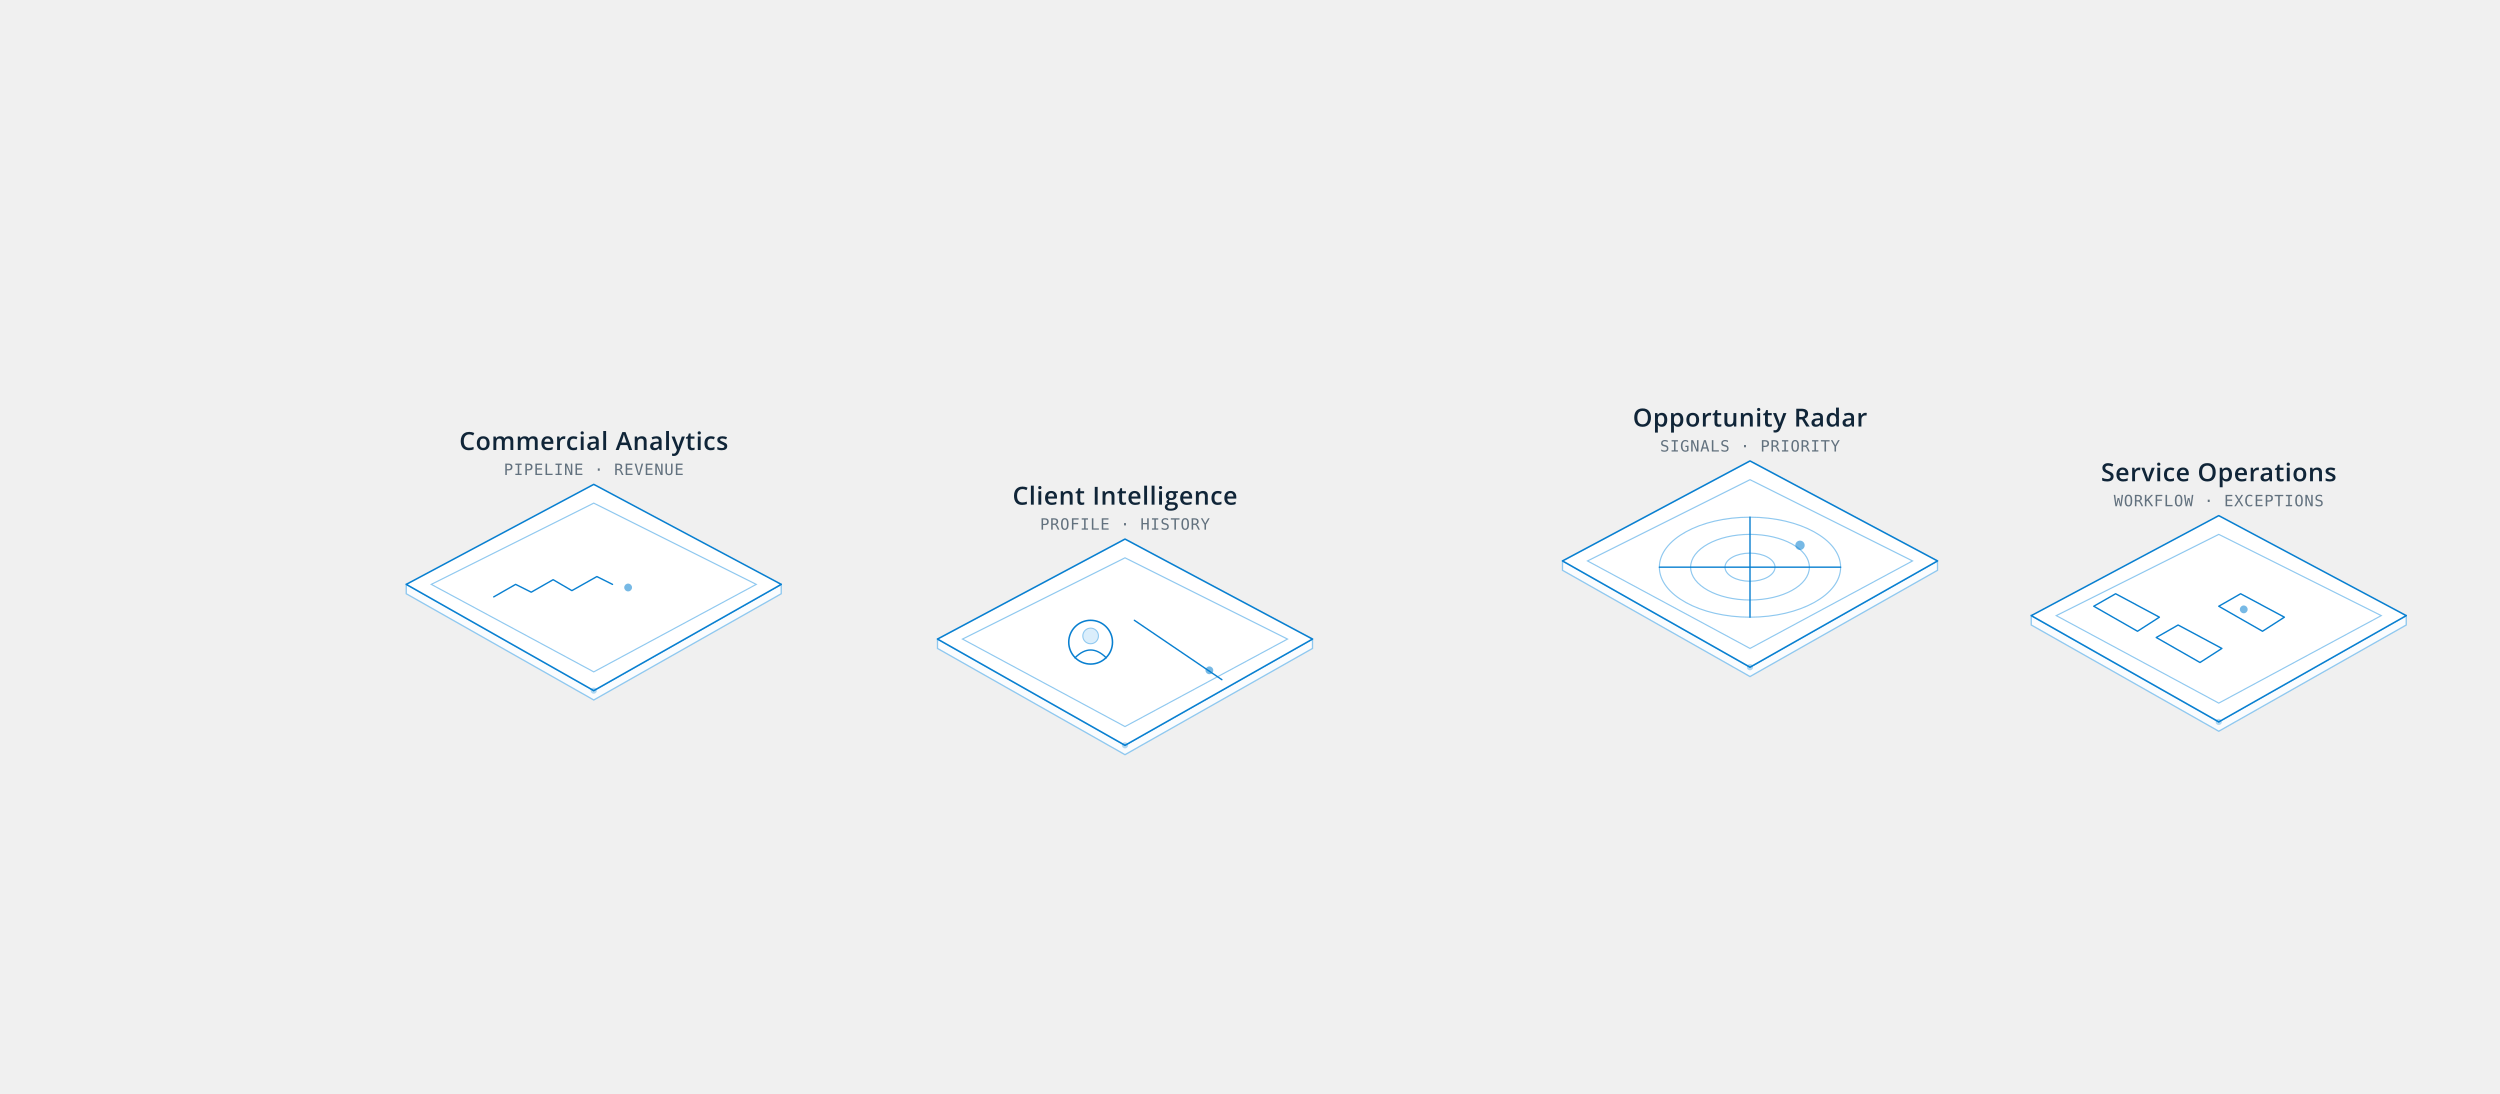
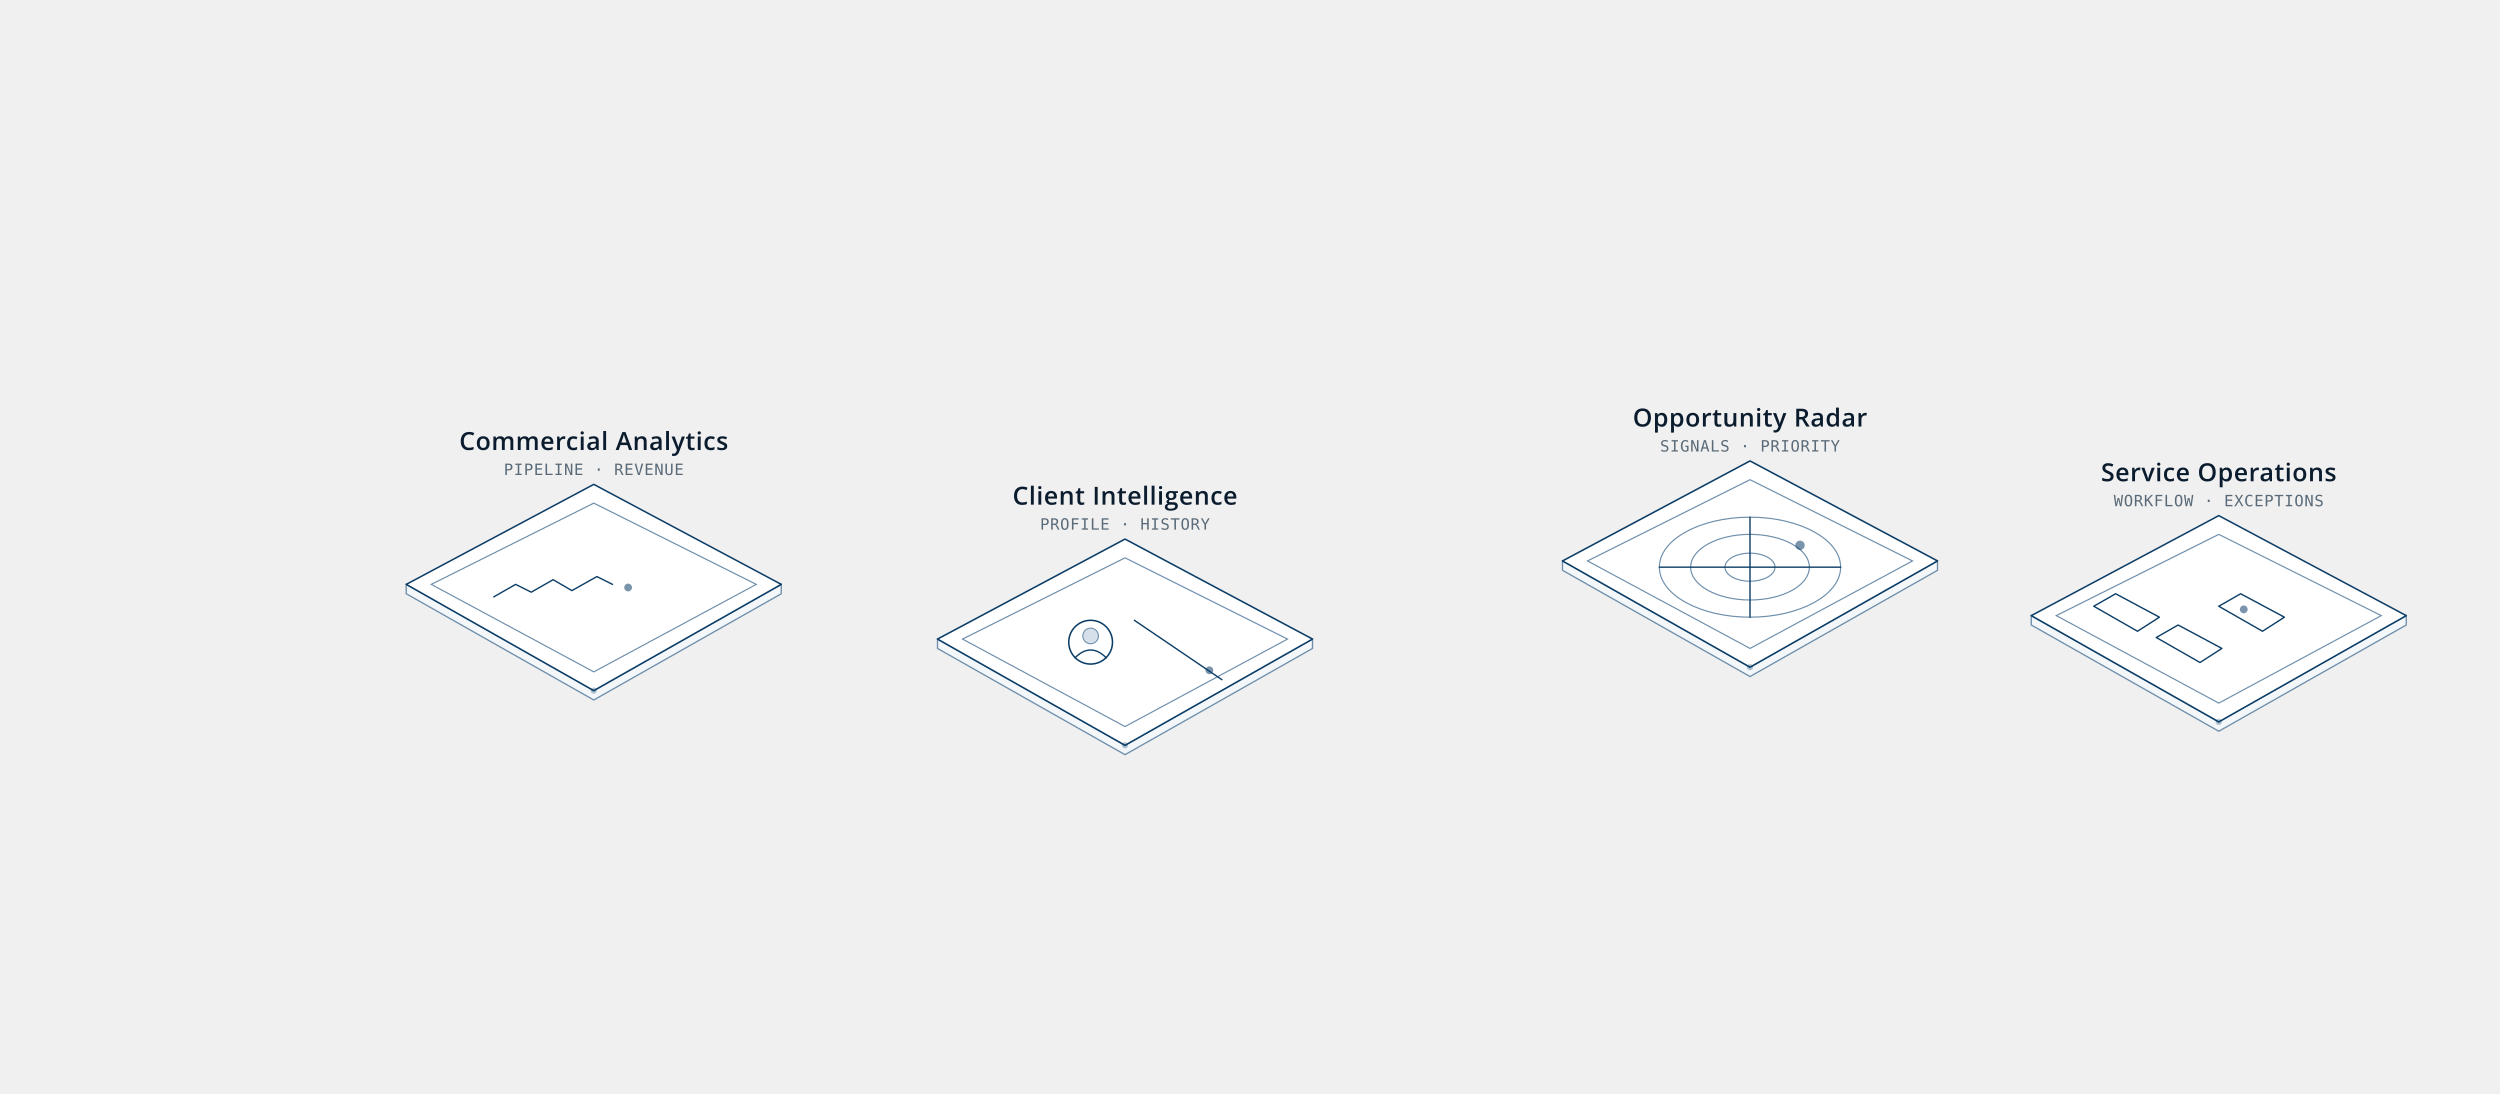
<svg xmlns="http://www.w3.org/2000/svg" viewBox="0 0 1600 700" role="img" aria-labelledby="title desc">
  <defs>
    <style>
-       .edge{fill:#fff;stroke:#087fd0;stroke-width:1;stroke-linejoin:round}
-       .side{fill:#fafcfe;stroke:#8fc8ef;stroke-width:.85}
-       .line{fill:none;stroke:#087fd0;stroke-width:.9;stroke-linecap:round;stroke-linejoin:round}
-       .soft{fill:none;stroke:#8fc8ef;stroke-width:.75}
-       .faint{fill:#dbeefb;stroke:#8fc8ef;stroke-width:.7}
-       .blue{fill:#087fd0;fill-opacity:.55}
-       .label{font:600 16px 'Open Sans',system-ui,sans-serif;letter-spacing:.02em;fill:#102538}
-       .micro{font:10px 'IBM Plex Mono',ui-monospace,monospace;letter-spacing:.04em;fill:#62717e}
-       .port{fill:#087fd0;fill-opacity:.3;stroke:none}
+       .edge{fill:#fff;stroke:#0b3d66;stroke-width:1;stroke-linejoin:round}
+       .side{fill:#f4f7fa;stroke:#6d8eab;stroke-width:.85}
+       .line{fill:none;stroke:#0b3d66;stroke-width:.9;stroke-linecap:round;stroke-linejoin:round}
+       .soft{fill:none;stroke:#6d8eab;stroke-width:.75}
+       .faint{fill:#d6e0ea;stroke:#6d8eab;stroke-width:.7}
+       .blue{fill:#0b3d66;fill-opacity:.55}
+       .label{font:600 16px 'Open Sans',system-ui,sans-serif;letter-spacing:.02em;fill:#0a1c2e}
+       .micro{font:10px 'IBM Plex Mono',ui-monospace,monospace;letter-spacing:.04em;fill:#5a6a78}
+       .port{fill:#0b3d66;fill-opacity:.3;stroke:none}
    </style>
    <symbol id="tile" overflow="visible">
      <path class="side" d="M-120 64 0 132 120 64v6L0 138-120 70Z" />
      <path class="edge" d="M0 0 120 64 0 132-120 64Z" />
      <path class="soft" d="M-104 64 0 12 104 64 0 120Z" />
    </symbol>
  </defs>
  <g id="commercial-analytics" transform="translate(380 310)">
    <text class="label" x="0" y="-22" text-anchor="middle">Commercial Analytics</text>
    <text class="micro" x="0" y="-6" text-anchor="middle">PIPELINE · REVENUE</text>
    <use href="#tile" />
    <path class="line" d="m-64 72 14-8 10 5 14-8 12 7 16-9 10 5" />
    <circle cx="22" cy="66" r="2.5" class="blue" />
    <circle class="port" cx="0" cy="132" r="2" />
  </g>
  <g id="client-intelligence" transform="translate(720 345)">
    <text class="label" x="0" y="-22" text-anchor="middle">Client Intelligence</text>
    <text class="micro" x="0" y="-6" text-anchor="middle">PROFILE · HISTORY</text>
    <use href="#tile" />
    <circle cx="-22" cy="66" r="14" class="edge" />
    <circle cx="-22" cy="62" r="5" class="faint" />
    <path class="line" d="M-32 76q10-10 20 0" />
    <path class="line" d="M6 52 62 90" />
    <circle cx="54" cy="84" r="2.5" class="blue" />
    <circle class="port" cx="0" cy="132" r="2" />
  </g>
  <g id="opportunity-radar" transform="translate(1120 295)">
    <text class="label" x="0" y="-22" text-anchor="middle">Opportunity Radar</text>
    <text class="micro" x="0" y="-6" text-anchor="middle">SIGNALS · PRIORITY</text>
    <use href="#tile" />
    <ellipse cx="0" cy="68" rx="58" ry="32" class="soft" />
    <ellipse cx="0" cy="68" rx="38" ry="21" class="soft" />
    <ellipse cx="0" cy="68" rx="16" ry="9" class="soft" />
    <path class="line" d="M-58 68h116M0 36v64" />
    <circle cx="32" cy="54" r="3" class="blue" />
    <circle class="port" cx="0" cy="132" r="2" />
  </g>
  <g id="service-operations" transform="translate(1420 330)">
    <text class="label" x="0" y="-22" text-anchor="middle">Service Operations</text>
    <text class="micro" x="0" y="-6" text-anchor="middle">WORKFLOW · EXCEPTIONS</text>
    <use href="#tile" />
    <path class="line" d="m-66 50 28 15-14 9-28-16Z" />
    <path class="line" d="m-26 70 28 15-14 9-28-16Z" />
    <path class="line" d="m14 50 28 15-14 9-28-16Z" />
    <circle cx="16" cy="60" r="2.5" class="blue" />
    <circle class="port" cx="0" cy="132" r="2" />
  </g>
</svg>
